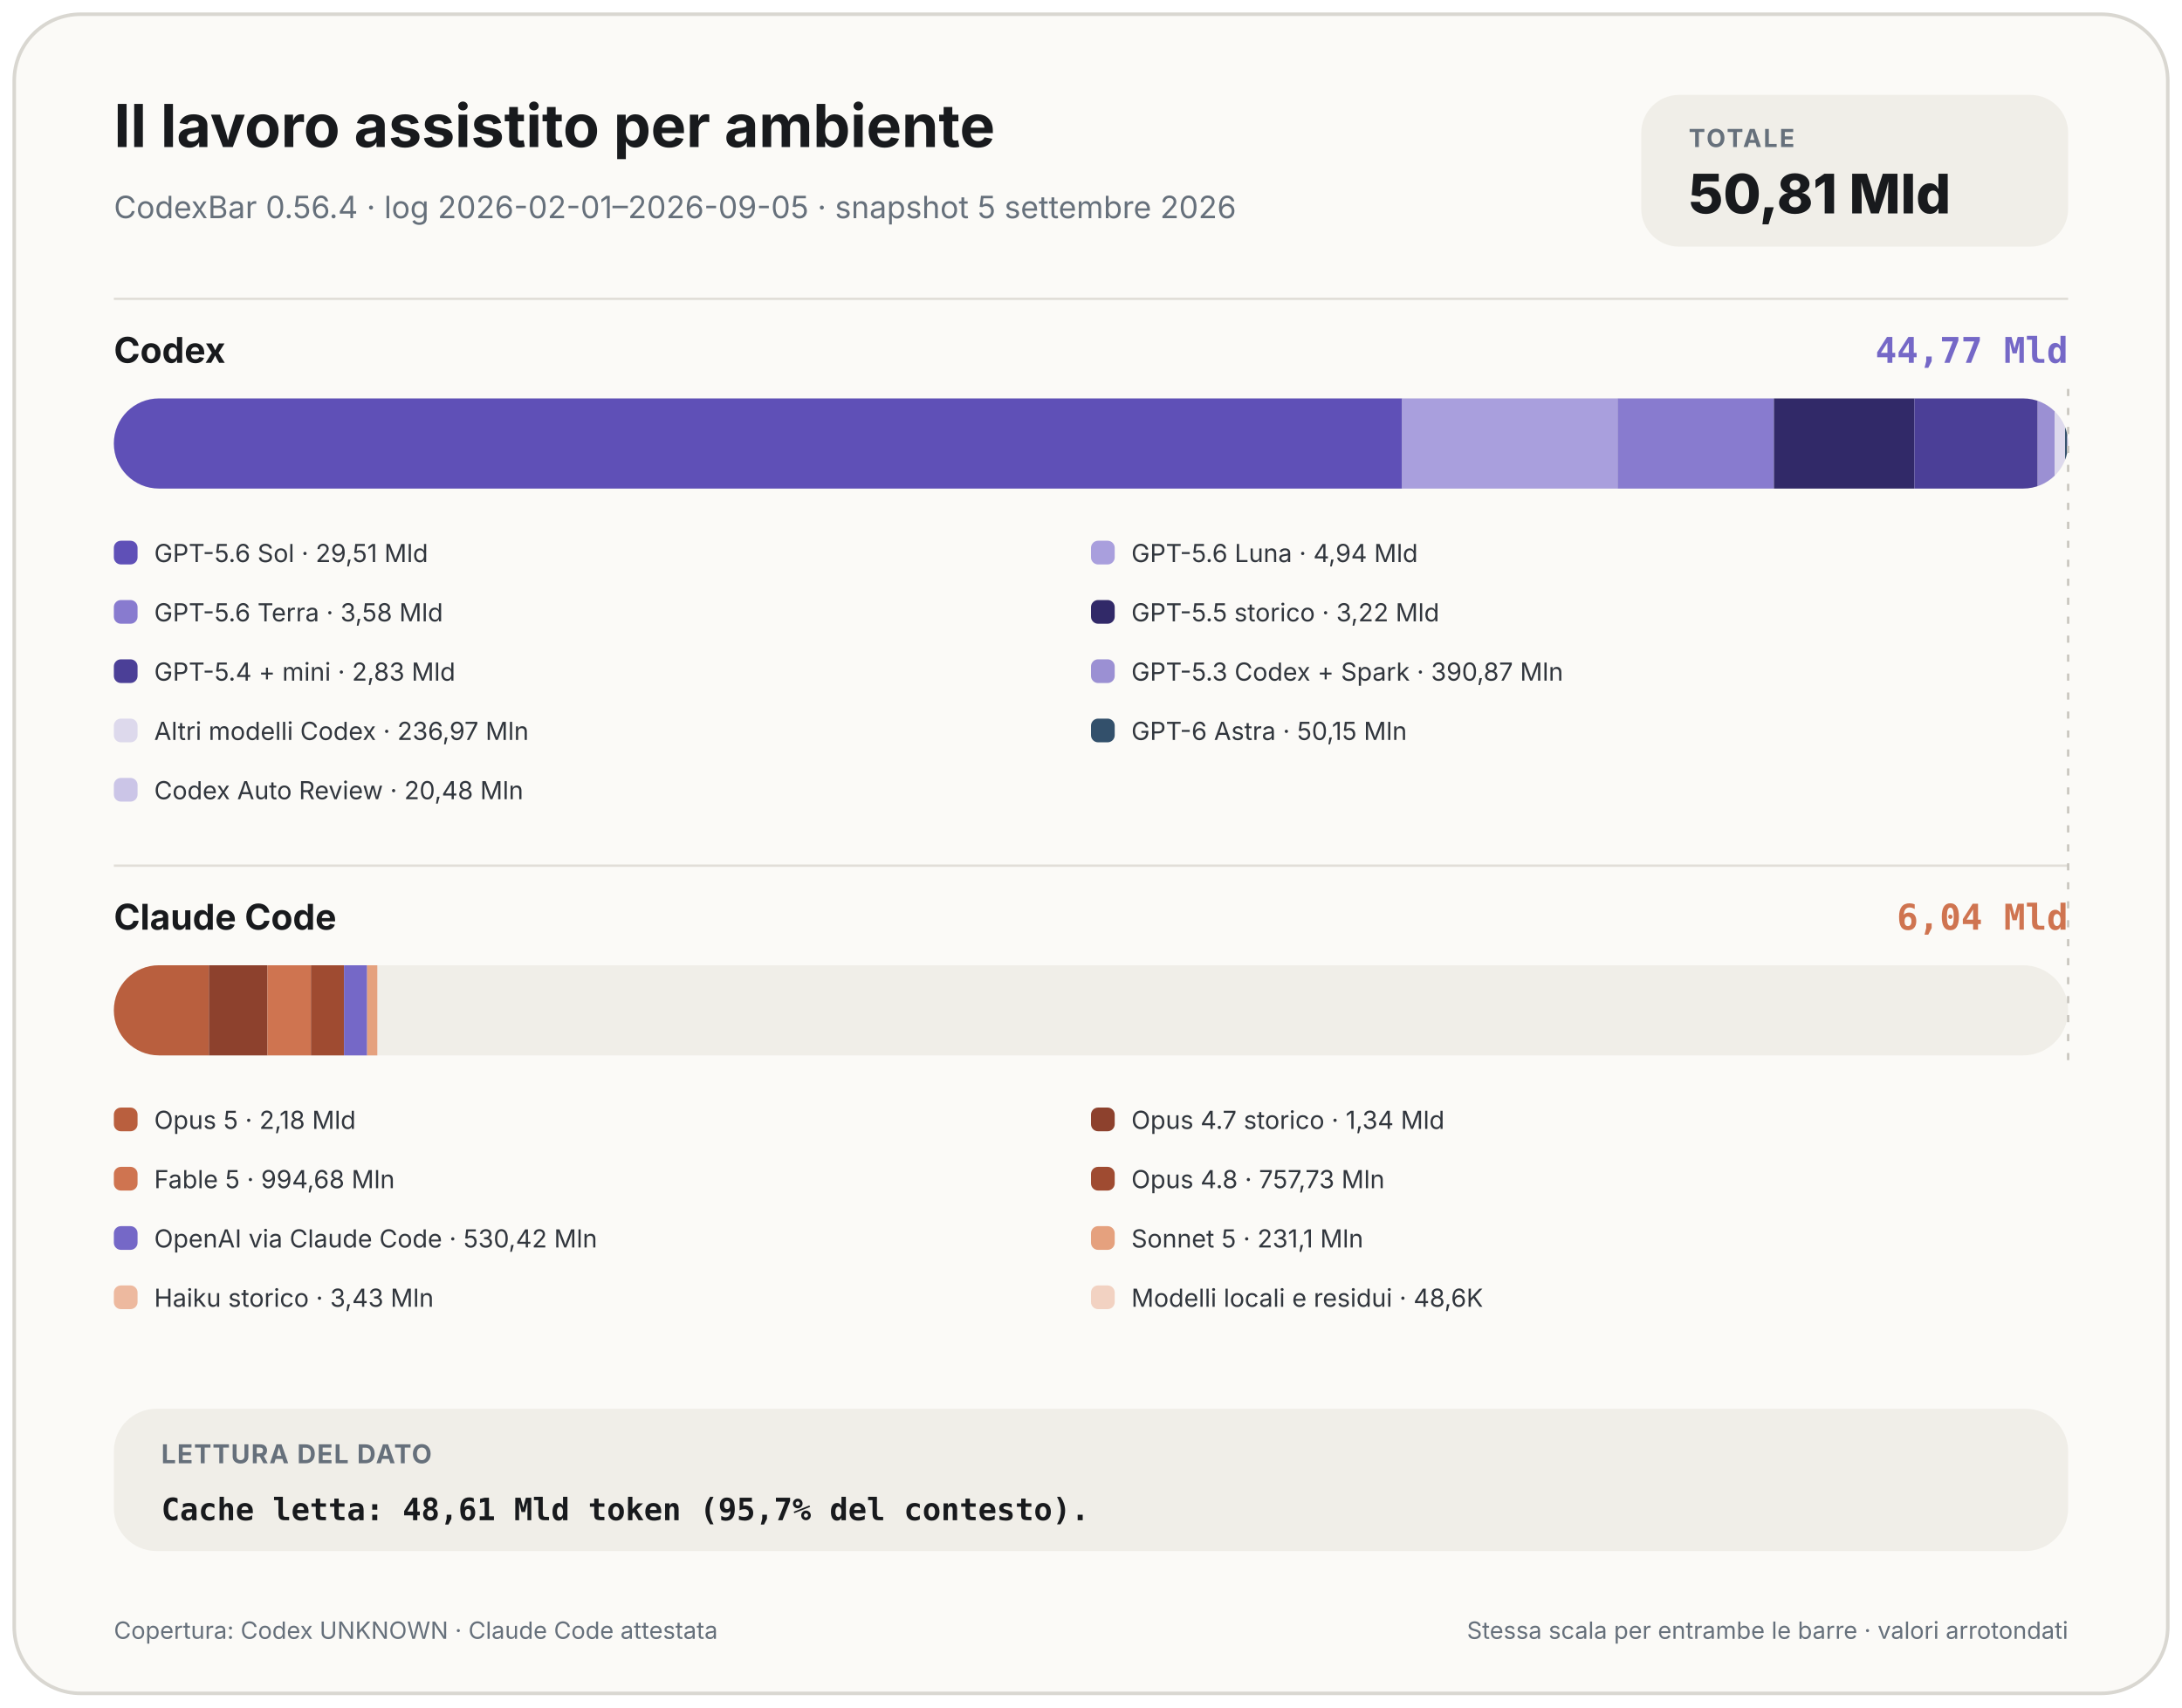
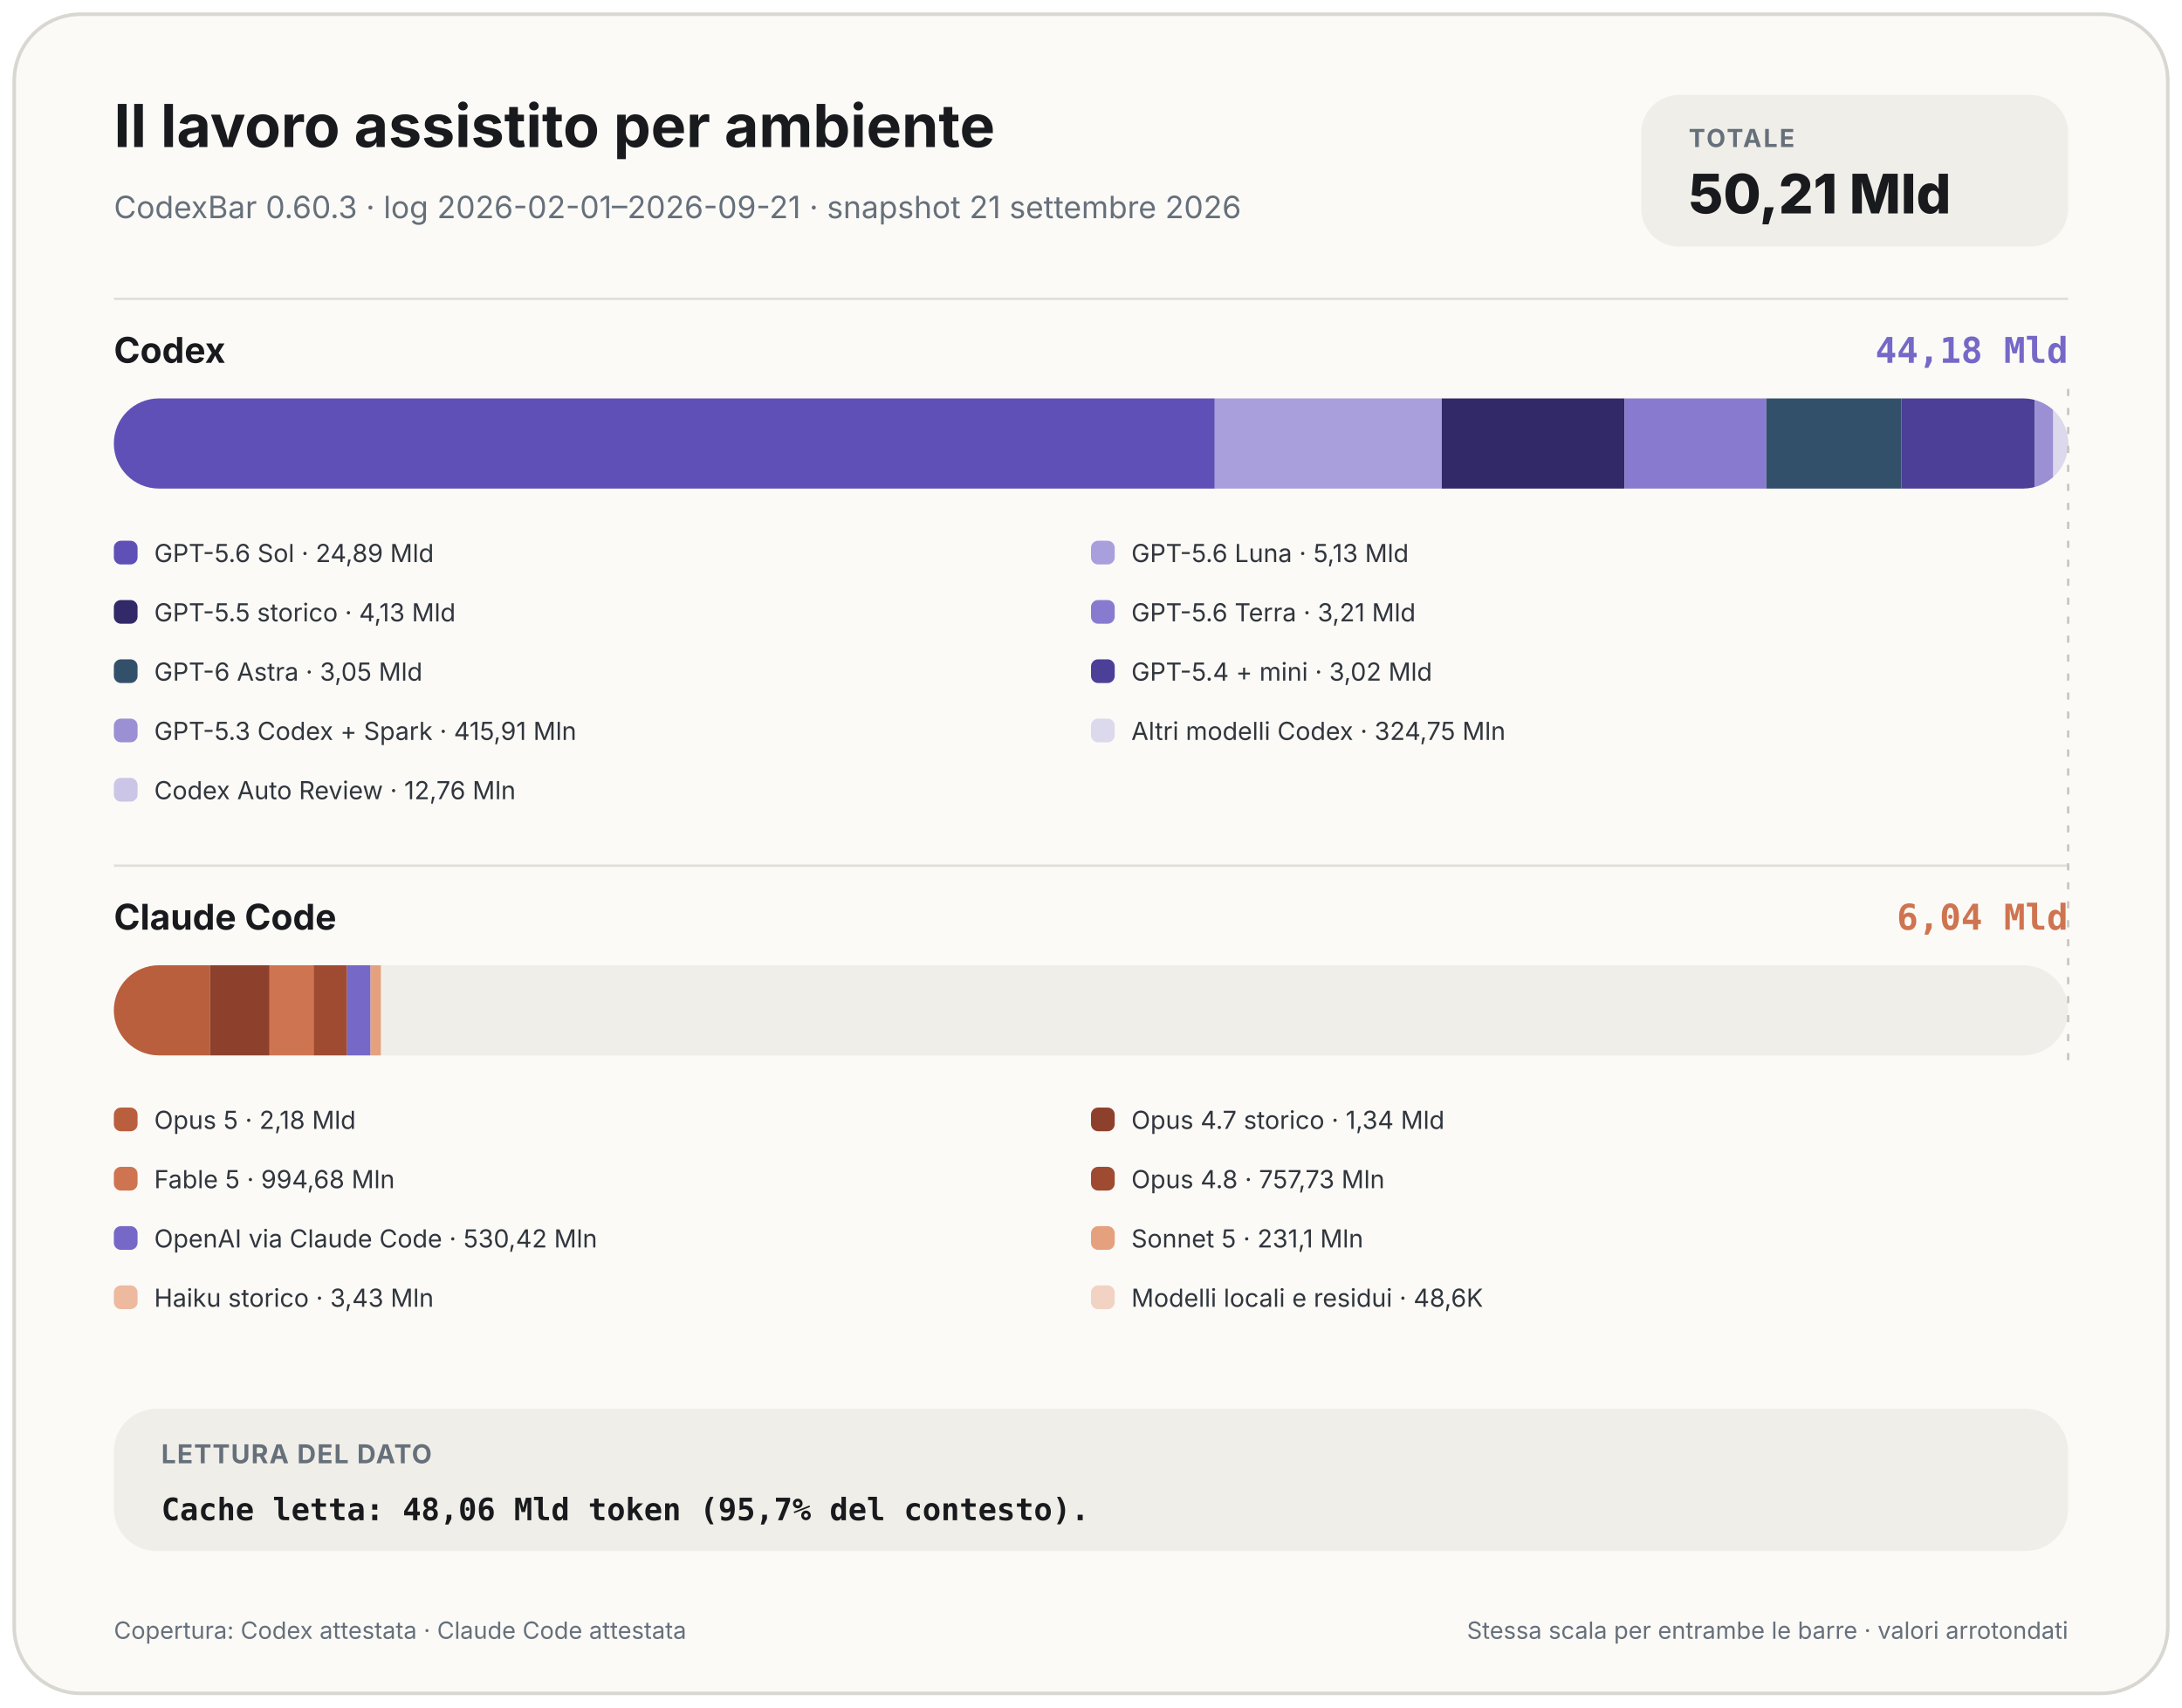
- <svg xmlns="http://www.w3.org/2000/svg" viewBox="0 0 920 720" width="920" height="720" role="img" aria-label="Dashboard token di sessione del 5 settembre 2026: totale 50.810.826.389, Codex 44.773.273.634, Claude Code 6.037.552.755.">
+ <svg xmlns="http://www.w3.org/2000/svg" viewBox="0 0 920 720" width="920" height="720" role="img" aria-label="Dashboard token di sessione del 21 settembre 2026: totale 50.214.967.557, Codex 44.177.414.802, Claude Code 6.037.552.755.">
  <style>
    .frame{fill:#fbfaf7;stroke:#d9d7d1}.panel,.track{fill:#f0eee8}.rule{stroke:#e1ded8}.ink{fill:#181a1d}.muted{fill:#66707b}.body{fill:#31363d}.guide{stroke:#c9c6bf}
  </style>
  <defs>
    <clipPath id="codex-bar">
      <rect x="48" y="168" width="824" height="38" rx="19" />
    </clipPath>
    <clipPath id="claude-bar">
      <rect x="48" y="407" width="824" height="38" rx="19" />
    </clipPath>
  </defs>
  <rect class="frame" x="6" y="6" width="908" height="708" rx="28" stroke-width="1.5" />
  <text class="ink" x="48" y="62" font-family="Inter,-apple-system,BlinkMacSystemFont,Segoe UI,sans-serif" font-size="25" font-weight="720">Il lavoro assistito per ambiente</text>
-   <text class="muted" x="48" y="92" font-family="Inter,-apple-system,BlinkMacSystemFont,Segoe UI,sans-serif" font-size="13">CodexBar 0.56.4 · log 2026-02-01–2026-09-05 · snapshot 5 settembre 2026</text>
+   <text class="muted" x="48" y="92" font-family="Inter,-apple-system,BlinkMacSystemFont,Segoe UI,sans-serif" font-size="13">CodexBar 0.60.3 · log 2026-02-01–2026-09-21 · snapshot 21 settembre 2026</text>
  <rect class="panel" x="692" y="40" width="180" height="64" rx="16" />
  <text class="muted" x="712" y="62" font-family="Inter,sans-serif" font-size="10.5" font-weight="700" letter-spacing="0.8">TOTALE</text>
-   <text class="ink" x="712" y="90" font-family="Inter,sans-serif" font-size="23" font-weight="760">50,81 Mld</text>
+   <text class="ink" x="712" y="90" font-family="Inter,sans-serif" font-size="23" font-weight="760">50,21 Mld</text>
  <line class="rule" x1="48" y1="126" x2="872" y2="126" />
  <text class="ink" x="48" y="153" font-family="Inter,sans-serif" font-size="15" font-weight="700">Codex</text>
-   <text x="872" y="153" text-anchor="end" font-family="IBM Plex Mono,ui-monospace,monospace" font-size="15" font-weight="650" fill="#7568c7">44,77 Mld</text>
+   <text x="872" y="153" text-anchor="end" font-family="IBM Plex Mono,ui-monospace,monospace" font-size="15" font-weight="650" fill="#7568c7">44,18 Mld</text>
  <rect class="track" x="48" y="168" width="824" height="38" rx="19" />
  <g clip-path="url(#codex-bar)">
-     <rect x="48.00" y="168" width="543.19" height="38" fill="#5f50b7" />
-     <rect x="591.19" y="168" width="90.83" height="38" fill="#a99fdd" />
-     <rect x="682.02" y="168" width="65.91" height="38" fill="#887bcf" />
-     <rect x="747.94" y="168" width="59.21" height="38" fill="#312968" />
-     <rect x="807.15" y="168" width="52.00" height="38" fill="#4b3f97" />
-     <rect x="859.15" y="168" width="7.19" height="38" fill="#9b90d3" />
-     <rect x="866.34" y="168" width="4.36" height="38" fill="#ddd9ec" />
-     <rect x="870.70" y="168" width="0.92" height="38" fill="#33506b" />
-     <rect x="871.62" y="168" width="0.38" height="38" fill="#cbc5e7" />
+     <rect x="48.00" y="168" width="464.18" height="38" fill="#5f50b7" />
+     <rect x="512.18" y="168" width="95.73" height="38" fill="#a99fdd" />
+     <rect x="607.90" y="168" width="77.01" height="38" fill="#312968" />
+     <rect x="684.91" y="168" width="59.82" height="38" fill="#887bcf" />
+     <rect x="744.73" y="168" width="56.94" height="38" fill="#33506b" />
+     <rect x="801.67" y="168" width="56.28" height="38" fill="#4b3f97" />
+     <rect x="857.95" y="168" width="7.76" height="38" fill="#9b90d3" />
+     <rect x="865.70" y="168" width="6.06" height="38" fill="#ddd9ec" />
+     <rect x="871.76" y="168" width="0.24" height="38" fill="#cbc5e7" />
  </g>
  <g font-family="Inter,-apple-system,BlinkMacSystemFont,Segoe UI,sans-serif" font-size="10.5">
    <rect x="48" y="228" width="10" height="10" rx="3" fill="#5f50b7" />
-     <text class="body" x="65" y="237">GPT-5.6 Sol · 29,51 Mld</text>
+     <text class="body" x="65" y="237">GPT-5.6 Sol · 24,89 Mld</text>
    <rect x="460" y="228" width="10" height="10" rx="3" fill="#a99fdd" />
-     <text class="body" x="477" y="237">GPT-5.6 Luna · 4,94 Mld</text>
-     <rect x="48" y="253" width="10" height="10" rx="3" fill="#887bcf" />
-     <text class="body" x="65" y="262">GPT-5.6 Terra · 3,58 Mld</text>
-     <rect x="460" y="253" width="10" height="10" rx="3" fill="#312968" />
-     <text class="body" x="477" y="262">GPT-5.5 storico · 3,22 Mld</text>
-     <rect x="48" y="278" width="10" height="10" rx="3" fill="#4b3f97" />
-     <text class="body" x="65" y="287">GPT-5.4 + mini · 2,83 Mld</text>
-     <rect x="460" y="278" width="10" height="10" rx="3" fill="#9b90d3" />
-     <text class="body" x="477" y="287">GPT-5.3 Codex + Spark · 390,87 Mln</text>
-     <rect x="48" y="303" width="10" height="10" rx="3" fill="#ddd9ec" />
-     <text class="body" x="65" y="312">Altri modelli Codex · 236,97 Mln</text>
-     <rect x="460" y="303" width="10" height="10" rx="3" fill="#33506b" />
-     <text class="body" x="477" y="312">GPT-6 Astra · 50,15 Mln</text>
+     <text class="body" x="477" y="237">GPT-5.6 Luna · 5,13 Mld</text>
+     <rect x="48" y="253" width="10" height="10" rx="3" fill="#312968" />
+     <text class="body" x="65" y="262">GPT-5.5 storico · 4,13 Mld</text>
+     <rect x="460" y="253" width="10" height="10" rx="3" fill="#887bcf" />
+     <text class="body" x="477" y="262">GPT-5.6 Terra · 3,21 Mld</text>
+     <rect x="48" y="278" width="10" height="10" rx="3" fill="#33506b" />
+     <text class="body" x="65" y="287">GPT-6 Astra · 3,05 Mld</text>
+     <rect x="460" y="278" width="10" height="10" rx="3" fill="#4b3f97" />
+     <text class="body" x="477" y="287">GPT-5.4 + mini · 3,02 Mld</text>
+     <rect x="48" y="303" width="10" height="10" rx="3" fill="#9b90d3" />
+     <text class="body" x="65" y="312">GPT-5.3 Codex + Spark · 415,91 Mln</text>
+     <rect x="460" y="303" width="10" height="10" rx="3" fill="#ddd9ec" />
+     <text class="body" x="477" y="312">Altri modelli Codex · 324,75 Mln</text>
    <rect x="48" y="328" width="10" height="10" rx="3" fill="#cbc5e7" />
-     <text class="body" x="65" y="337">Codex Auto Review · 20,48 Mln</text>
+     <text class="body" x="65" y="337">Codex Auto Review · 12,76 Mln</text>
  </g>
  <line class="rule" x1="48" y1="365" x2="872" y2="365" />
  <text class="ink" x="48" y="392" font-family="Inter,sans-serif" font-size="15" font-weight="700">Claude Code</text>
  <text x="872" y="392" text-anchor="end" font-family="IBM Plex Mono,ui-monospace,monospace" font-size="15" font-weight="650" fill="#cf7450">6,04 Mld</text>
  <rect class="track" x="48" y="407" width="824" height="38" rx="19" />
  <g clip-path="url(#claude-bar)">
-     <rect x="48.00" y="407" width="40.07" height="38" fill="#b95f3e" />
-     <rect x="88.07" y="407" width="24.71" height="38" fill="#8d412d" />
-     <rect x="112.78" y="407" width="18.31" height="38" fill="#cf7450" />
-     <rect x="131.09" y="407" width="13.95" height="38" fill="#9f4b31" />
-     <rect x="145.04" y="407" width="9.76" height="38" fill="#7568c7" />
-     <rect x="154.80" y="407" width="4.25" height="38" fill="#e5a17e" />
-     <rect x="159.05" y="407" width="0.06" height="38" fill="#edb99f" />
-     <rect x="159.11" y="407" width="0.00" height="38" fill="#f2d2c2" />
+     <rect x="48.00" y="407" width="40.61" height="38" fill="#b95f3e" />
+     <rect x="88.61" y="407" width="25.04" height="38" fill="#8d412d" />
+     <rect x="113.66" y="407" width="18.55" height="38" fill="#cf7450" />
+     <rect x="132.21" y="407" width="14.13" height="38" fill="#9f4b31" />
+     <rect x="146.34" y="407" width="9.89" height="38" fill="#7568c7" />
+     <rect x="156.24" y="407" width="4.31" height="38" fill="#e5a17e" />
+     <rect x="160.55" y="407" width="0.06" height="38" fill="#edb99f" />
+     <rect x="160.61" y="407" width="0.00" height="38" fill="#f2d2c2" />
  </g>
  <line class="guide" x1="872" y1="164" x2="872" y2="449" stroke-dasharray="3 5" />
  <g font-family="Inter,-apple-system,BlinkMacSystemFont,Segoe UI,sans-serif" font-size="10.5">
    <rect x="48" y="467" width="10" height="10" rx="3" fill="#b95f3e" />
    <text class="body" x="65" y="476">Opus 5 · 2,18 Mld</text>
    <rect x="460" y="467" width="10" height="10" rx="3" fill="#8d412d" />
    <text class="body" x="477" y="476">Opus 4.7 storico · 1,34 Mld</text>
    <rect x="48" y="492" width="10" height="10" rx="3" fill="#cf7450" />
    <text class="body" x="65" y="501">Fable 5 · 994,68 Mln</text>
    <rect x="460" y="492" width="10" height="10" rx="3" fill="#9f4b31" />
    <text class="body" x="477" y="501">Opus 4.8 · 757,73 Mln</text>
    <rect x="48" y="517" width="10" height="10" rx="3" fill="#7568c7" />
    <text class="body" x="65" y="526">OpenAI via Claude Code · 530,42 Mln</text>
    <rect x="460" y="517" width="10" height="10" rx="3" fill="#e5a17e" />
    <text class="body" x="477" y="526">Sonnet 5 · 231,1 Mln</text>
    <rect x="48" y="542" width="10" height="10" rx="3" fill="#edb99f" />
    <text class="body" x="65" y="551">Haiku storico · 3,43 Mln</text>
    <rect x="460" y="542" width="10" height="10" rx="3" fill="#f2d2c2" />
    <text class="body" x="477" y="551">Modelli locali e residui · 48,6K</text>
  </g>
  <rect class="panel" x="48" y="594" width="824" height="60" rx="18" />
  <text class="muted" x="68" y="617" font-family="Inter,sans-serif" font-size="11" font-weight="700" letter-spacing="0.45">LETTURA DEL DATO</text>
-   <text class="ink" x="68" y="641" font-family="IBM Plex Mono,ui-monospace,monospace" font-size="13" font-weight="600">Cache letta: 48,61 Mld token (95,7% del contesto).</text>
-   <text class="muted" x="48" y="691" font-family="Inter,sans-serif" font-size="10">Copertura: Codex UNKNOWN · Claude Code attestata</text>
+   <text class="ink" x="68" y="641" font-family="IBM Plex Mono,ui-monospace,monospace" font-size="13" font-weight="600">Cache letta: 48,06 Mld token (95,7% del contesto).</text>
+   <text class="muted" x="48" y="691" font-family="Inter,sans-serif" font-size="10">Copertura: Codex attestata · Claude Code attestata</text>
  <text class="muted" x="872" y="691" text-anchor="end" font-family="Inter,sans-serif" font-size="10">Stessa scala per entrambe le barre · valori arrotondati</text>
</svg>
